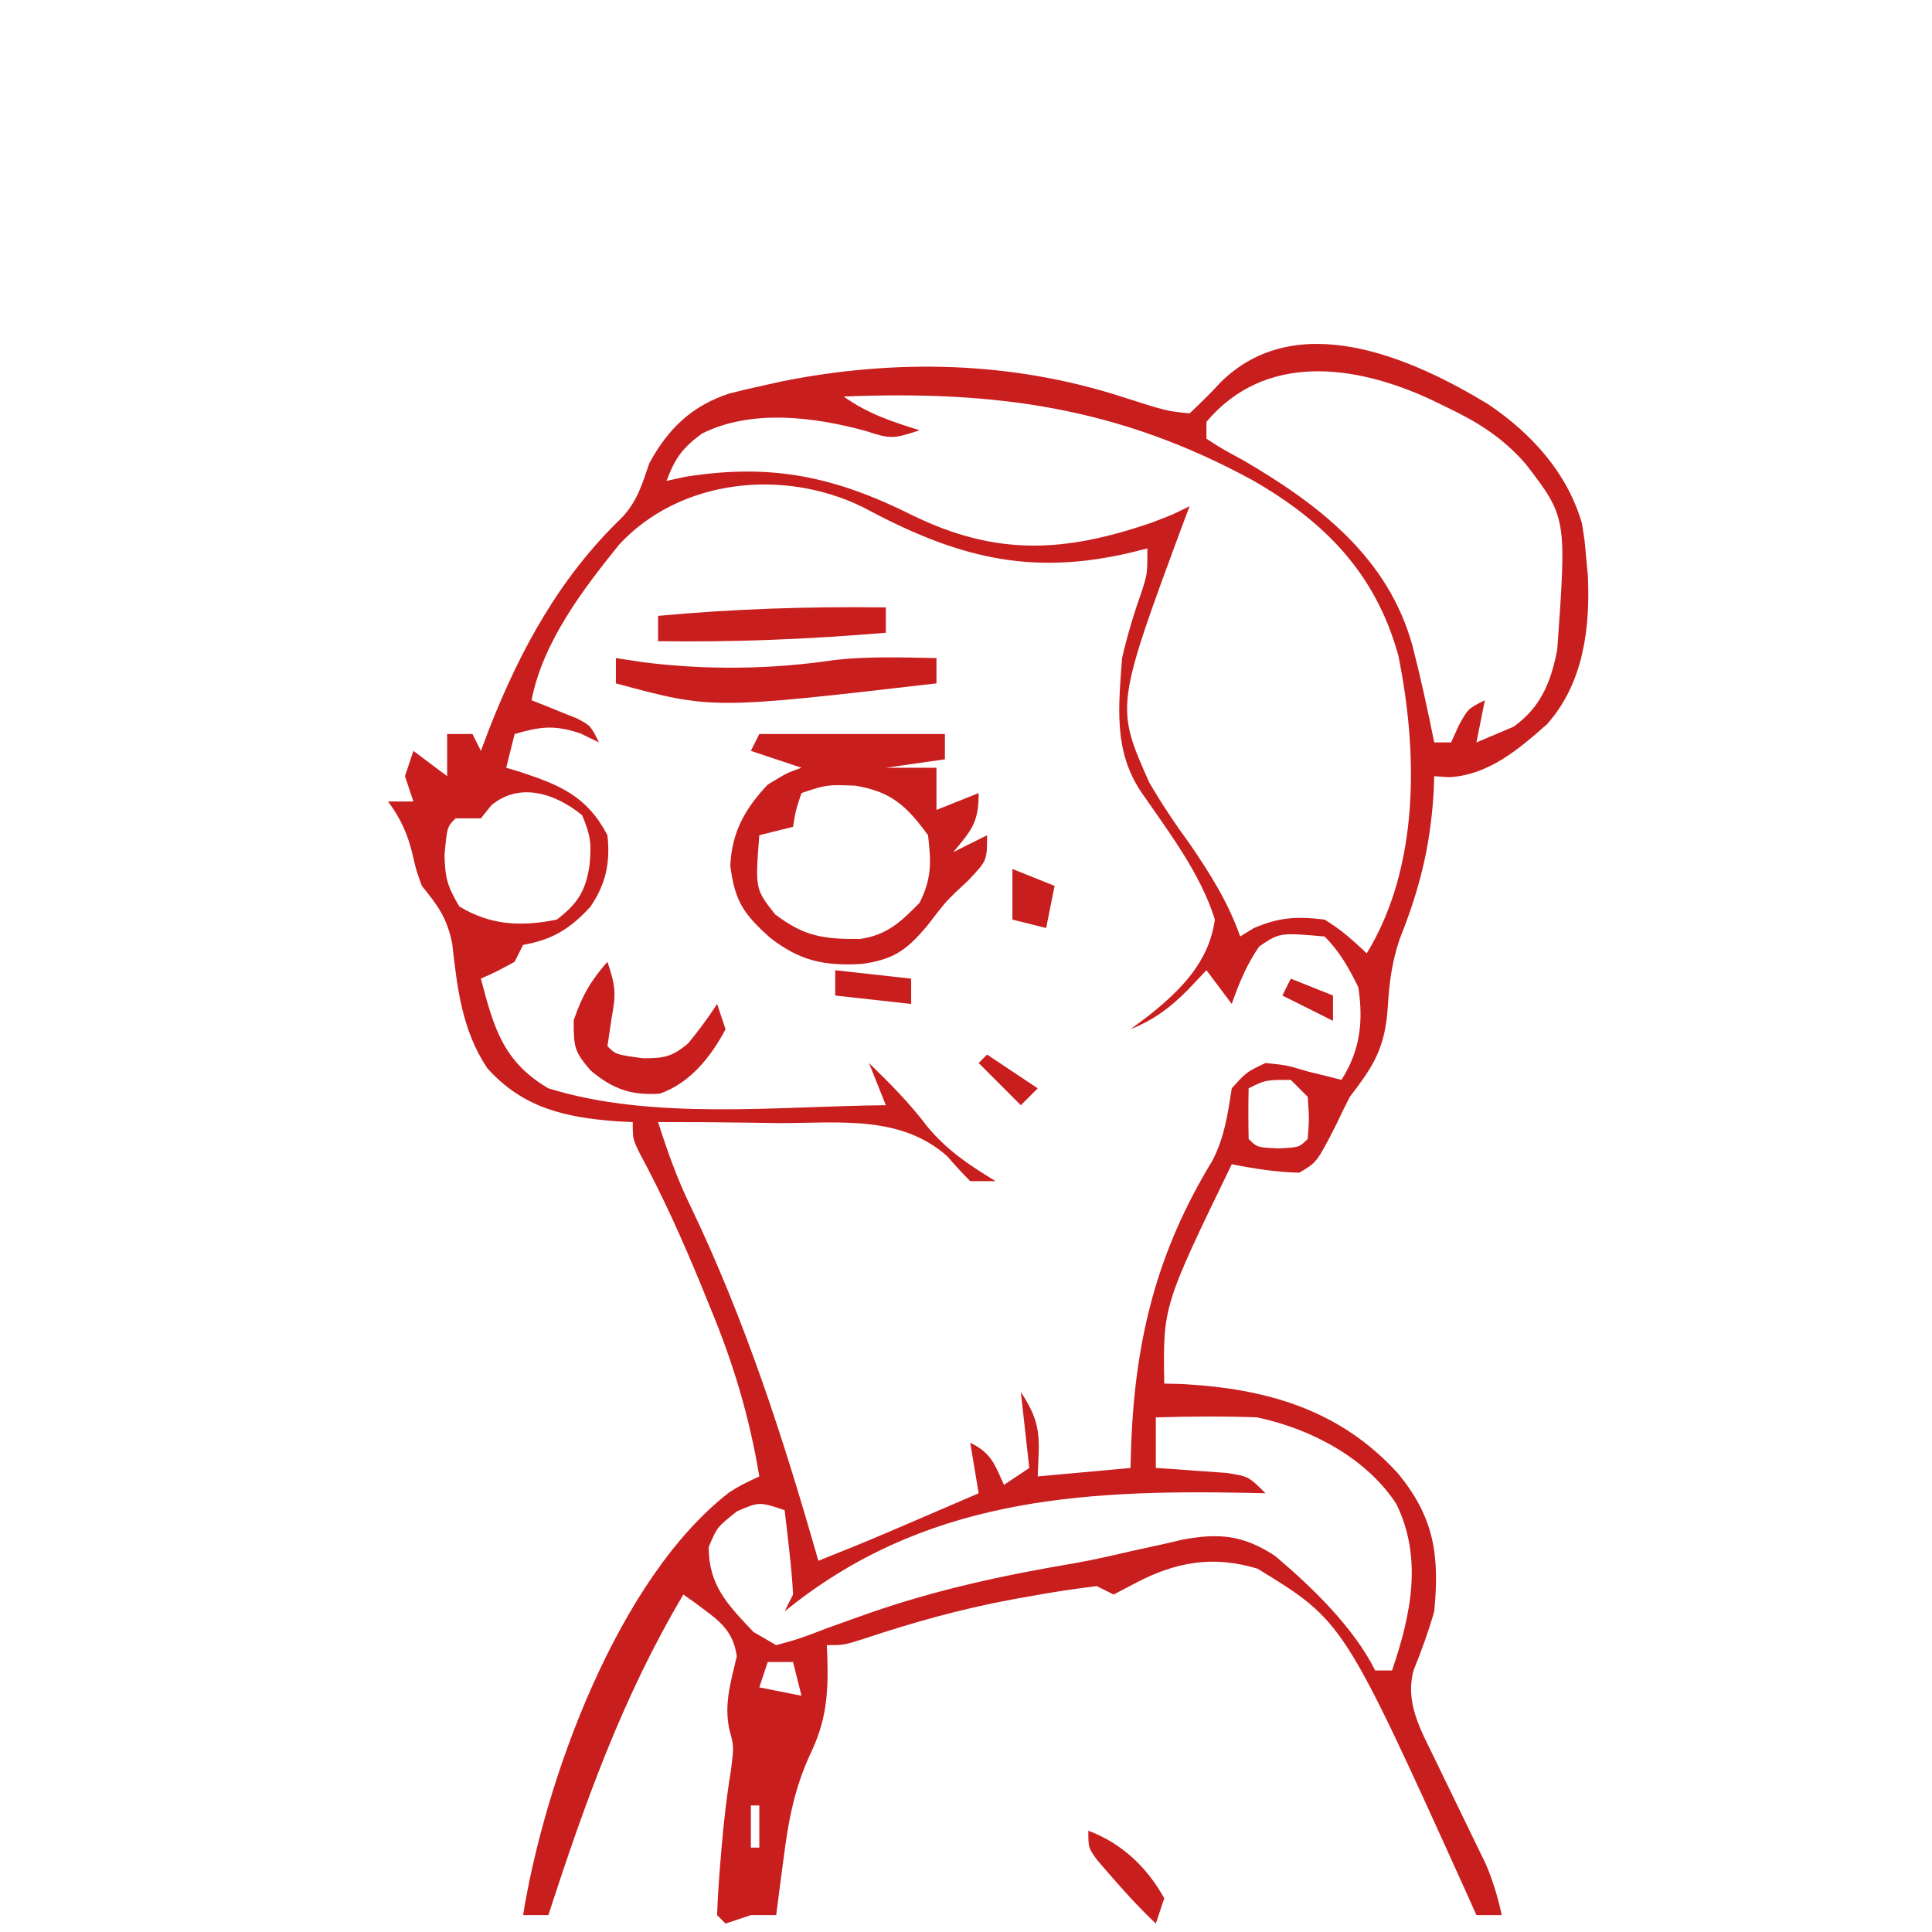
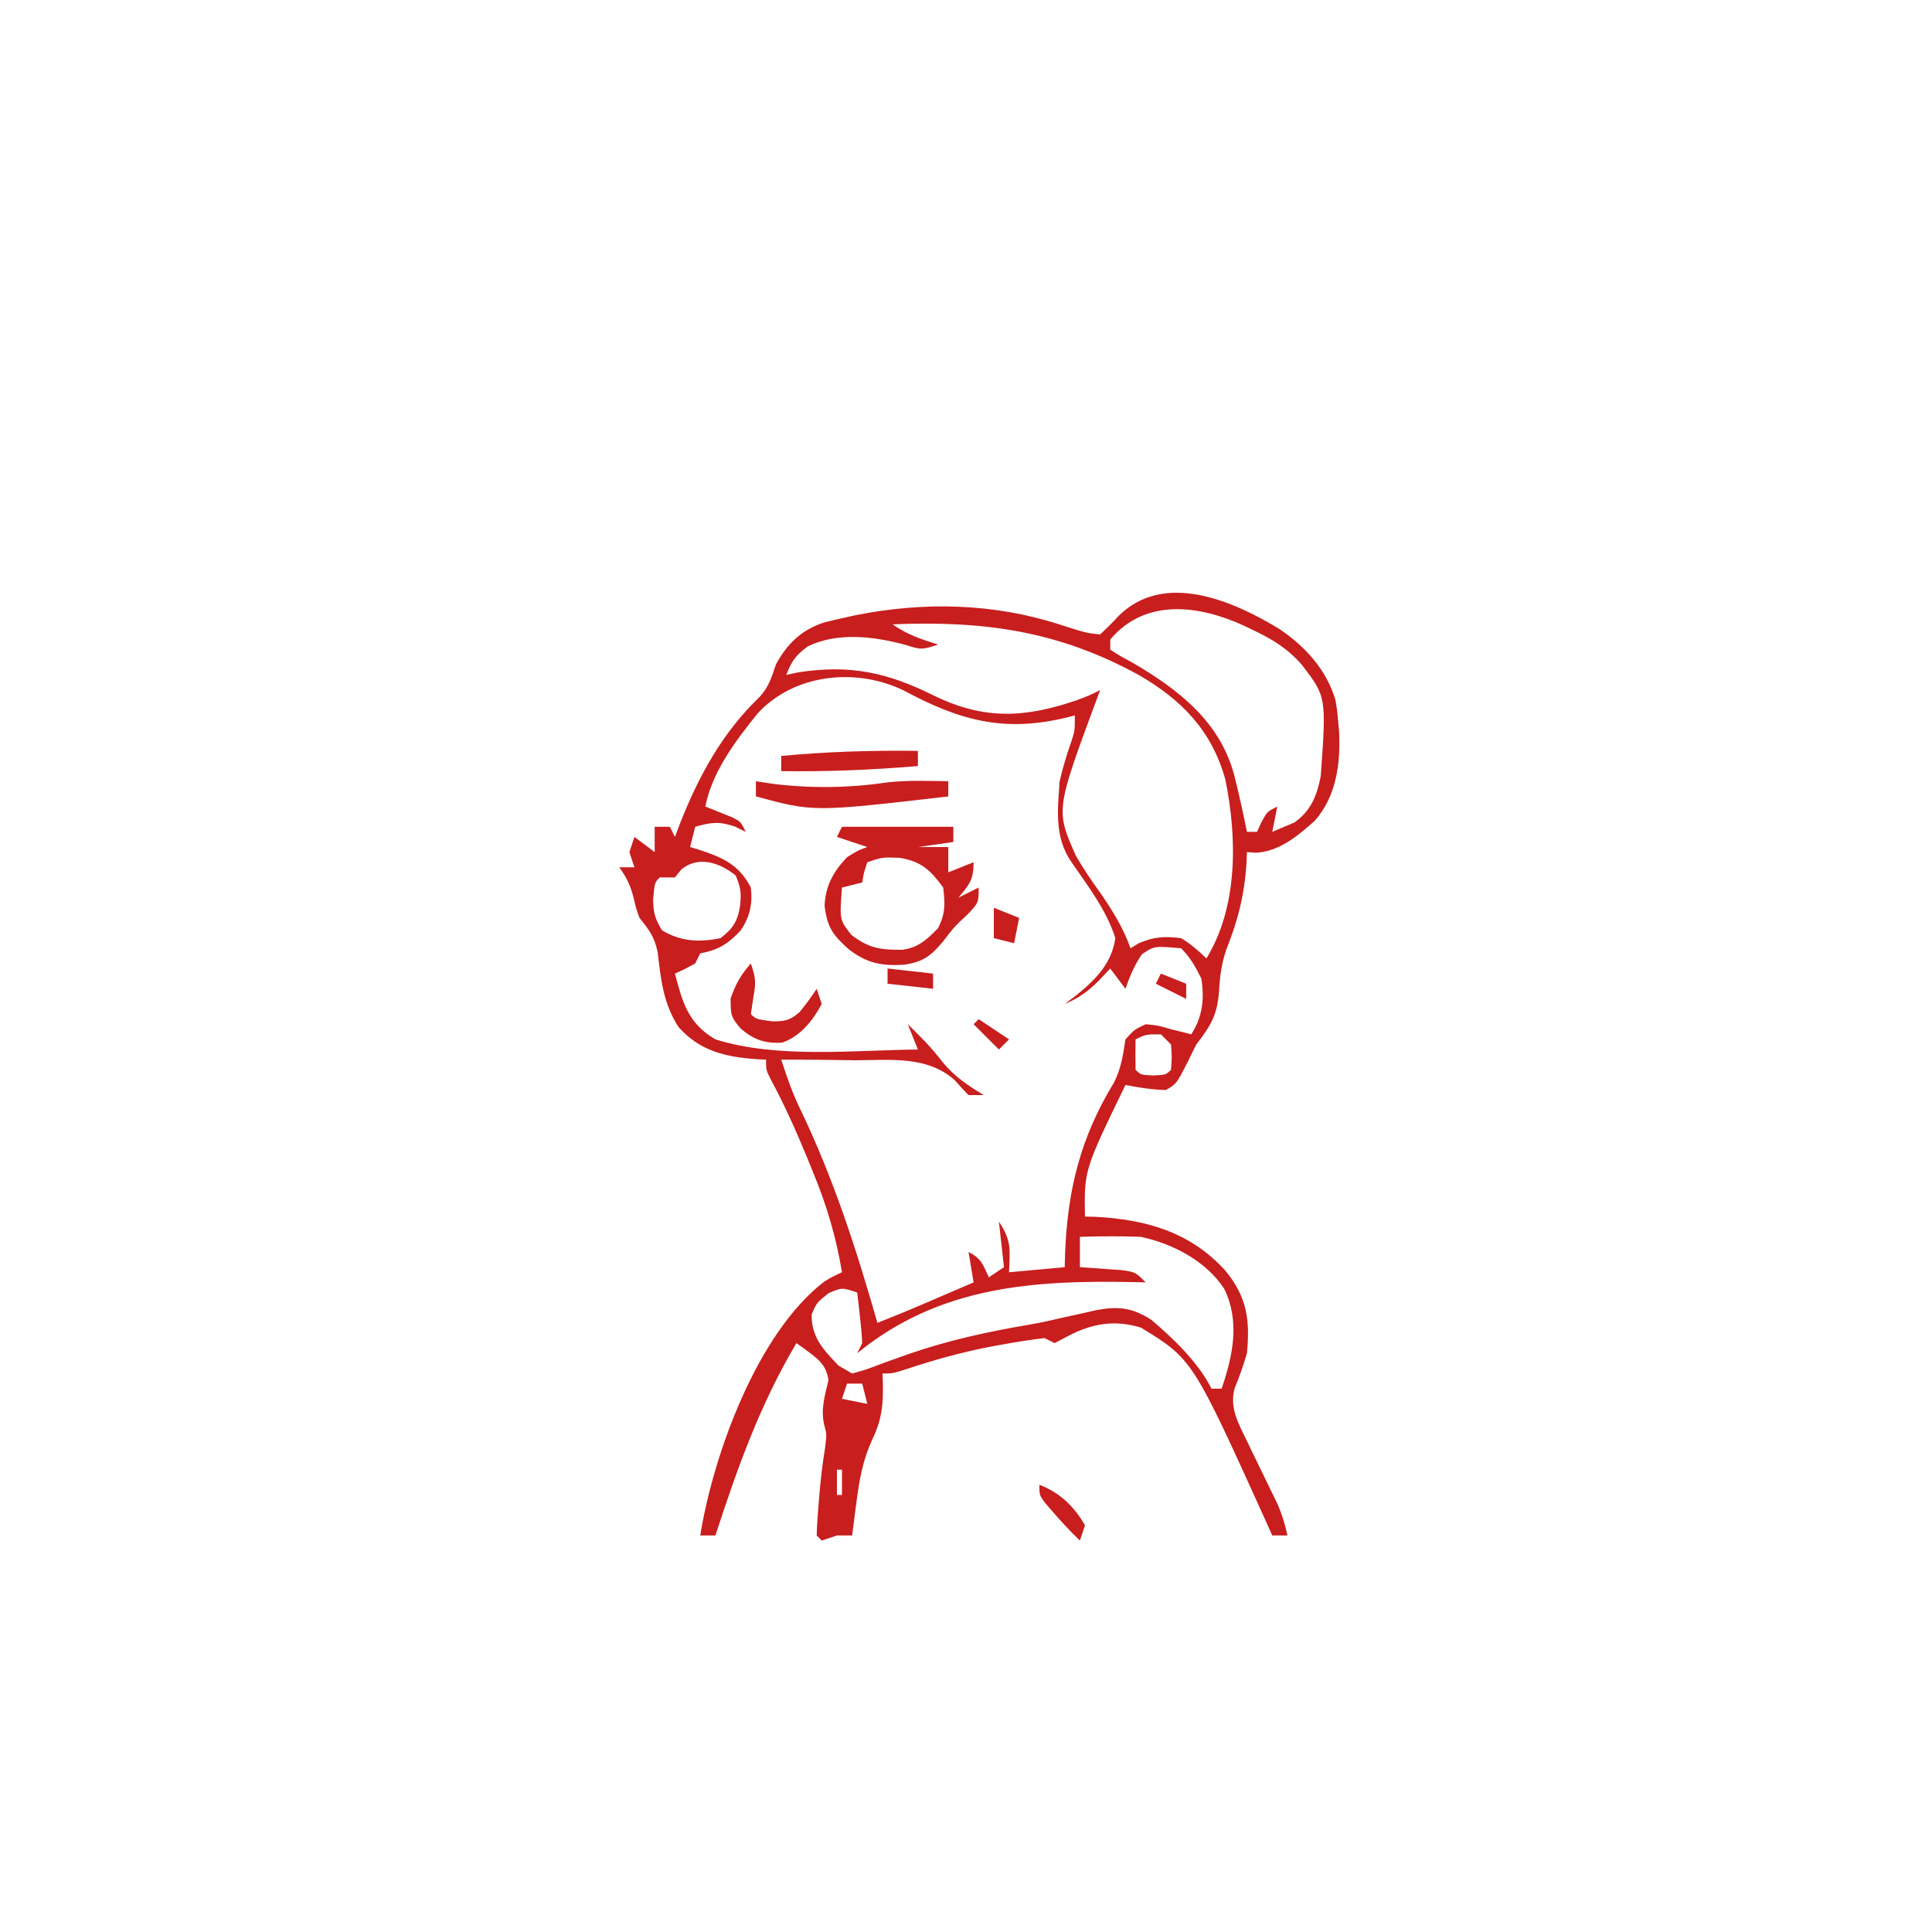
- <svg xmlns="http://www.w3.org/2000/svg" version="1.1" width="137" height="137" viewBox="0 0 229 229">
-   <path d="M0 0 C5.122 3.471 9.301 8.061 11.067 14.062 C11.391 16.035 11.391 16.035 11.567 18.062 C11.635 18.783 11.704 19.503 11.774 20.246 C12.069 26.547 11.255 33.023 6.95 37.89 C3.546 40.9 0.001 43.927 -4.683 44.187 C-5.261 44.146 -5.838 44.105 -6.433 44.062 C-6.459 44.728 -6.485 45.395 -6.511 46.082 C-6.901 52.41 -8.179 57.49 -10.527 63.359 C-11.452 66.119 -11.76 68.478 -11.933 71.375 C-12.251 76.16 -13.519 78.291 -16.433 82.062 C-16.978 83.113 -17.499 84.175 -17.996 85.25 C-20.339 89.834 -20.339 89.834 -22.433 91.062 C-25.156 90.997 -27.764 90.588 -30.433 90.062 C-38.59 106.889 -38.59 106.889 -38.433 116.062 C-37.778 116.076 -37.123 116.09 -36.449 116.105 C-26.396 116.63 -17.685 119.079 -10.746 126.687 C-6.417 131.939 -5.796 136.425 -6.433 143.062 C-7.123 145.451 -7.932 147.719 -8.875 150.019 C-9.921 153.848 -8.075 157.037 -6.402 160.468 C-6.004 161.295 -5.605 162.121 -5.195 162.972 C-4.987 163.399 -4.987 163.399 -3.933 165.562 C-3.107 167.258 -2.284 168.956 -1.464 170.656 C-1.099 171.405 -0.733 172.155 -0.357 172.927 C0.524 174.963 1.099 176.898 1.567 179.062 C0.577 179.062 -0.413 179.062 -1.433 179.062 C-1.834 178.165 -2.235 177.268 -2.648 176.343 C-17.188 144.24 -17.188 144.24 -27.371 138 C-32.565 136.409 -37.033 137.171 -41.808 139.687 C-42.674 140.141 -43.541 140.595 -44.433 141.062 C-45.093 140.732 -45.753 140.402 -46.433 140.062 C-49.071 140.381 -51.635 140.772 -54.246 141.25 C-55.003 141.385 -55.76 141.52 -56.541 141.659 C-62.522 142.778 -68.226 144.366 -73.992 146.292 C-76.433 147.062 -76.433 147.062 -78.433 147.062 C-78.41 147.582 -78.387 148.101 -78.363 148.636 C-78.251 152.973 -78.502 156.092 -80.433 160.062 C-82.3 164.146 -83.004 167.967 -83.558 172.375 C-83.644 173.02 -83.731 173.665 -83.82 174.33 C-84.03 175.906 -84.232 177.484 -84.433 179.062 C-85.423 179.062 -86.413 179.062 -87.433 179.062 C-88.423 179.392 -89.413 179.722 -90.433 180.062 C-90.763 179.732 -91.093 179.402 -91.433 179.062 C-91.368 177.018 -91.23 174.975 -91.058 172.937 C-91.01 172.346 -90.962 171.755 -90.912 171.146 C-90.651 168.075 -90.314 165.039 -89.808 162 C-89.433 159.062 -89.433 159.062 -89.96 157.156 C-90.658 154.065 -89.806 151.425 -89.101 148.378 C-89.581 145.03 -91.502 143.973 -94.114 141.995 C-94.549 141.687 -94.985 141.379 -95.433 141.062 C-102.596 153.12 -107.117 165.751 -111.433 179.062 C-112.423 179.062 -113.413 179.062 -114.433 179.062 C-111.858 163.077 -103.207 139.126 -89.957 128.925 C-88.558 128.062 -88.558 128.062 -86.433 127.062 C-87.599 120.006 -89.505 113.659 -92.246 107.062 C-92.599 106.192 -92.953 105.322 -93.318 104.426 C-95.524 99.065 -97.861 93.843 -100.621 88.742 C-101.433 87.062 -101.433 87.062 -101.433 85.062 C-102.002 85.036 -102.57 85.01 -103.156 84.984 C-109.356 84.528 -114.407 83.447 -118.683 78.664 C-121.705 74.109 -122.232 69.178 -122.843 63.832 C-123.488 60.803 -124.51 59.433 -126.433 57.062 C-127.093 55.246 -127.093 55.246 -127.496 53.5 C-128.091 50.952 -128.882 49.179 -130.433 47.062 C-129.443 47.062 -128.453 47.062 -127.433 47.062 C-127.598 46.567 -127.598 46.567 -128.433 44.062 C-128.103 43.072 -127.773 42.082 -127.433 41.062 C-126.113 42.052 -124.793 43.042 -123.433 44.062 C-123.433 42.412 -123.433 40.762 -123.433 39.062 C-122.443 39.062 -121.453 39.062 -120.433 39.062 C-120.103 39.722 -119.773 40.382 -119.433 41.062 C-119.269 40.626 -119.269 40.626 -118.437 38.421 C-114.747 29.045 -110.089 20.508 -102.75 13.441 C-100.909 11.513 -100.323 9.461 -99.472 6.976 C-97.226 2.838 -94.408 0.149 -89.964 -1.301 C-88.627 -1.645 -87.283 -1.96 -85.933 -2.25 C-85.2 -2.413 -84.468 -2.575 -83.713 -2.743 C-70.238 -5.426 -56.553 -5.127 -43.464 -0.911 C-38.204 0.777 -38.204 0.777 -35.433 1.062 C-34.186 -0.12 -32.945 -1.313 -31.792 -2.586 C-22.796 -11.531 -9.177 -5.591 0 0 Z M-33.433 2.062 C-33.433 2.722 -33.433 3.382 -33.433 4.062 C-31.597 5.253 -31.597 5.253 -29.058 6.625 C-19.98 11.924 -11.839 18.229 -8.993 28.677 C-8.027 32.45 -7.201 36.244 -6.433 40.062 C-5.773 40.062 -5.113 40.062 -4.433 40.062 C-4.144 39.423 -3.856 38.783 -3.558 38.125 C-2.433 36.062 -2.433 36.062 -0.433 35.062 C-0.763 36.712 -1.093 38.362 -1.433 40.062 C-0.969 39.866 -0.969 39.866 1.379 38.875 C1.901 38.654 2.424 38.434 2.961 38.207 C6.222 35.882 7.407 32.888 8.149 29.046 C9.265 13.381 9.265 13.381 4.399 7.046 C1.635 3.875 -1.35 2.042 -5.121 0.25 C-5.736 -0.047 -6.351 -0.344 -6.984 -0.65 C-15.823 -4.714 -26.466 -6.205 -33.433 2.062 Z M-76.433 -0.938 C-73.607 1.082 -70.748 2.031 -67.433 3.062 C-70.597 4.117 -70.937 4.09 -73.871 3.125 C-80.049 1.454 -87.365 0.537 -93.214 3.445 C-95.563 5.157 -96.414 6.376 -97.433 9.062 C-97.052 8.98 -97.052 8.98 -95.121 8.562 C-84.874 6.947 -77.376 8.585 -68.195 13.183 C-58.256 18.002 -50.26 17.53 -40.085 14.07 C-37.433 13.062 -37.433 13.062 -35.433 12.062 C-35.615 12.544 -35.797 13.027 -35.984 13.524 C-44.232 35.763 -44.232 35.763 -40.214 44.804 C-38.741 47.337 -37.16 49.696 -35.433 52.062 C-32.994 55.619 -30.88 58.963 -29.433 63.062 C-28.897 62.732 -28.361 62.402 -27.808 62.062 C-24.746 60.773 -22.734 60.658 -19.433 61.062 C-17.498 62.224 -16.093 63.499 -14.433 65.062 C-8.156 54.791 -8.365 41.232 -10.687 29.765 C-13.368 20.051 -19.367 13.916 -27.945 8.992 C-43.874 0.31 -58.446 -1.66 -76.433 -0.938 Z M-103.058 16.625 C-107.41 22.025 -112.069 28.146 -113.433 35.062 C-112.939 35.255 -112.446 35.449 -111.937 35.648 C-111.296 35.908 -110.656 36.169 -109.996 36.437 C-109.677 36.565 -109.677 36.565 -108.062 37.21 C-106.433 38.062 -106.433 38.062 -105.433 40.062 C-105.794 39.887 -105.794 39.887 -107.621 39 C-110.745 37.958 -112.315 38.171 -115.433 39.062 C-115.763 40.382 -116.093 41.702 -116.433 43.062 C-116.168 43.141 -116.168 43.141 -114.824 43.542 C-110.078 45.11 -106.86 46.42 -104.433 51.062 C-104.075 54.312 -104.62 56.888 -106.488 59.585 C-108.922 62.201 -110.959 63.442 -114.433 64.062 C-114.763 64.722 -115.093 65.382 -115.433 66.062 C-117.496 67.187 -117.496 67.187 -119.433 68.062 C-117.925 73.799 -116.824 77.907 -111.433 81.062 C-99.105 84.903 -84.152 83.174 -71.433 83.062 C-72.093 81.412 -72.753 79.762 -73.433 78.062 C-70.914 80.511 -68.617 82.818 -66.496 85.625 C-64.05 88.515 -61.648 90.089 -58.433 92.062 C-59.423 92.062 -60.413 92.062 -61.433 92.062 C-62.378 91.117 -63.28 90.127 -64.156 89.117 C-69.614 84.231 -76.966 85.171 -83.871 85.187 C-85.284 85.169 -86.697 85.148 -88.111 85.125 C-91.552 85.073 -94.992 85.058 -98.433 85.062 C-97.32 88.527 -96.158 91.844 -94.55 95.109 C-88.032 108.733 -83.574 122.578 -79.433 137.062 C-76.569 135.923 -73.714 134.772 -70.882 133.554 C-70.267 133.29 -69.651 133.026 -69.017 132.753 C-68.391 132.484 -67.765 132.215 -67.121 131.937 C-66.798 131.798 -66.798 131.798 -65.166 131.097 C-63.588 130.419 -62.01 129.741 -60.433 129.062 C-60.763 127.082 -61.093 125.102 -61.433 123.062 C-58.922 124.317 -58.562 125.563 -57.433 128.062 C-56.443 127.402 -55.453 126.742 -54.433 126.062 C-54.598 124.577 -54.598 124.577 -55.433 117.062 C-52.877 120.896 -53.263 122.567 -53.433 127.062 C-49.803 126.732 -46.173 126.402 -42.433 126.062 C-42.407 125.13 -42.382 124.198 -42.355 123.238 C-41.862 110.762 -39.308 100.416 -32.703 89.597 C-31.274 86.745 -30.918 84.196 -30.433 81.062 C-28.683 79.125 -28.683 79.125 -26.433 78.062 C-23.933 78.312 -23.933 78.312 -21.433 79.062 C-21.052 79.155 -21.052 79.155 -19.121 79.625 C-18.564 79.769 -18.007 79.913 -17.433 80.062 C-15.195 76.564 -14.817 73.111 -15.433 69.062 C-16.59 66.749 -17.607 64.888 -19.433 63.062 C-24.752 62.6 -24.752 62.6 -27.183 64.25 C-28.676 66.414 -29.564 68.587 -30.433 71.062 C-31.423 69.742 -32.413 68.422 -33.433 67.062 C-34.176 67.846 -34.918 68.63 -35.683 69.437 C-37.767 71.533 -39.665 72.934 -42.433 74.062 C-41.691 73.505 -40.948 72.948 -40.183 72.375 C-36.369 69.308 -33.138 66.056 -32.433 61.062 C-34.139 55.569 -37.935 50.636 -41.164 45.945 C-44.468 41.045 -43.847 35.807 -43.433 30.062 C-42.803 27.334 -42.025 24.758 -41.089 22.121 C-40.433 20.062 -40.433 20.062 -40.433 17.062 C-41.002 17.206 -41.57 17.351 -42.156 17.5 C-54.431 20.45 -63.167 18.081 -74.207 12.148 C-83.664 7.535 -95.872 8.857 -103.058 16.625 Z M-118.183 47.5 C-118.596 48.015 -119.008 48.531 -119.433 49.062 C-120.423 49.062 -121.413 49.062 -122.433 49.062 C-123.433 50.062 -123.433 50.062 -123.746 53.375 C-123.678 56.11 -123.438 57.054 -121.996 59.5 C-118.315 61.744 -114.645 61.923 -110.433 61.062 C-107.981 59.193 -107.004 57.661 -106.558 54.625 C-106.312 52.09 -106.416 51.102 -107.433 48.687 C-110.606 46.109 -114.797 44.718 -118.183 47.5 Z M-28.433 81.062 C-28.476 83.062 -28.474 85.062 -28.433 87.062 C-27.433 88.062 -27.433 88.062 -24.933 88.187 C-22.433 88.062 -22.433 88.062 -21.433 87.062 C-21.246 84.625 -21.246 84.625 -21.433 82.062 C-22.093 81.402 -22.753 80.742 -23.433 80.062 C-26.433 80.062 -26.433 80.062 -28.433 81.062 Z M-39.433 120.062 C-39.433 122.042 -39.433 124.022 -39.433 126.062 C-38.662 126.111 -37.891 126.16 -37.097 126.21 C-36.094 126.285 -35.091 126.36 -34.058 126.437 C-33.559 126.472 -33.559 126.472 -31.035 126.648 C-28.433 127.062 -28.433 127.062 -26.433 129.062 C-27.092 129.046 -27.751 129.031 -28.43 129.014 C-48.601 128.597 -67.092 129.757 -83.433 143.062 C-83.103 142.402 -82.773 141.742 -82.433 141.062 C-82.52 139.35 -82.674 137.64 -82.871 135.937 C-82.972 135.027 -83.074 134.117 -83.179 133.179 C-83.263 132.481 -83.347 131.782 -83.433 131.062 C-86.433 130.062 -86.433 130.062 -89.058 131.187 C-91.433 133.062 -91.433 133.062 -92.433 135.437 C-92.433 139.998 -90.158 142.297 -87.121 145.5 C-86.234 146.015 -85.347 146.531 -84.433 147.062 C-81.695 146.312 -81.695 146.312 -78.433 145.062 C-77.333 144.664 -76.231 144.269 -75.128 143.878 C-74.553 143.675 -73.978 143.471 -73.385 143.26 C-65.402 140.481 -57.475 138.768 -49.153 137.366 C-46.894 136.967 -44.666 136.463 -42.433 135.937 C-41.1 135.643 -39.767 135.351 -38.433 135.062 C-37.75 134.902 -37.067 134.742 -36.363 134.578 C-31.951 133.739 -29.097 134.001 -25.304 136.48 C-20.934 140.175 -16.003 144.923 -13.433 150.062 C-12.773 150.062 -12.113 150.062 -11.433 150.062 C-9.213 143.54 -7.76 136.77 -10.933 130.312 C-14.533 124.809 -21.135 121.394 -27.433 120.062 C-31.439 119.913 -35.426 119.945 -39.433 120.062 Z M-85.433 149.062 C-85.763 150.052 -86.093 151.042 -86.433 152.062 C-85.608 152.227 -85.608 152.227 -81.433 153.062 C-81.763 151.742 -82.093 150.422 -82.433 149.062 C-83.423 149.062 -84.413 149.062 -85.433 149.062 Z M-86.433 162.062 C-85.433 165.062 -85.433 165.062 -85.433 165.062 Z M-87.433 166.062 C-87.433 167.712 -87.433 169.362 -87.433 171.062 C-87.103 171.062 -86.773 171.062 -86.433 171.062 C-86.433 169.412 -86.433 167.762 -86.433 166.062 C-86.763 166.062 -87.093 166.062 -87.433 166.062 Z " fill="#c81e1e" transform="translate(176.4331,47.93799)" />
-   <path d="M0 0 C0 0.99 0 1.98 0 3 C-9.027 3.758 -17.94 4.135 -27 4 C-27 3.01 -27 2.02 -27 1 C-17.969 0.16 -9.066 -0.122 0 0 Z " fill="#c81e1e" transform="translate(105,72)" />
-   <path d="M0 0 C1.073 0.165 2.145 0.33 3.25 0.5 C10.825 1.44 18.434 1.352 25.977 0.223 C29.969 -0.217 33.99 -0.074 38 0 C38 0.99 38 1.98 38 3 C11.39 6.081 11.39 6.081 0 3 C0 2.01 0 1.02 0 0 Z " fill="#c81e1e" transform="translate(73,78)" />
-   <path d="M0 0 C7.26 0 14.52 0 22 0 C22 0.99 22 1.98 22 3 C19.69 3.33 17.38 3.66 15 4 C16.98 4 18.96 4 21 4 C21 5.65 21 7.3 21 9 C22.65 8.34 24.3 7.68 26 7 C26 10.517 25.176 11.371 23 14 C24.32 13.34 25.64 12.68 27 12 C27 15 27 15 24.75 17.375 C24.292 17.802 23.835 18.228 23.363 18.668 C22 20 22 20 19.938 22.688 C17.502 25.594 15.946 26.729 12.18 27.254 C7.711 27.517 4.8 26.902 1.254 24.129 C-1.848 21.336 -2.888 19.867 -3.438 15.625 C-3.258 11.644 -1.713 8.869 1 6 C3.25 4.625 3.25 4.625 5 4 C3.02 3.34 1.04 2.68 -1 2 C-0.67 1.34 -0.34 0.68 0 0 Z M5 7 C4.312 9.062 4.312 9.062 4 11 C2.68 11.33 1.36 11.66 0 12 C-0.491 18.379 -0.491 18.379 1.875 21.375 C5.345 24.028 7.69 24.332 11.961 24.293 C15.131 23.837 16.819 22.247 19 20 C20.444 17.111 20.377 15.204 20 12 C17.442 8.511 15.664 6.844 11.375 6.125 C8 6 8 6 5 7 Z " fill="#c81e1e" transform="translate(90,87)" />
-   <path d="M0 0 C2 1 2 1 2 1 Z " fill="#c81e1e" transform="translate(113,89)" />
-   <path d="M0 0 C0.825 0.33 0.825 0.33 5 2 C4.67 3.65 4.34 5.3 4 7 C2.68 6.67 1.36 6.34 0 6 C0 4 0 2 0 0 Z " fill="#c81e1e" transform="translate(120,103)" />
-   <path d="M0 0 C0.977 2.93 1.036 3.761 0.5 6.625 C0.417 7.182 0.417 7.182 0 10 C1 11 1 11 4.25 11.438 C6.707 11.432 7.682 11.271 9.574 9.66 C10.812 8.153 11.942 6.638 13 5 C13.33 5.99 13.66 6.98 14 8 C12.255 11.287 9.795 14.368 6.215 15.629 C2.811 15.861 0.599 15.078 -2 12.875 C-3.946 10.615 -4 10.109 -4 6.938 C-3.026 4.077 -1.99 2.249 0 0 Z " fill="#c81e1e" transform="translate(72,114)" />
-   <path d="M0 0 C2.97 0.33 5.94 0.66 9 1 C9 1.99 9 2.98 9 4 C6.03 3.67 3.06 3.34 0 3 C0 2.01 0 1.02 0 0 Z " fill="#c81e1e" transform="translate(99,115)" />
-   <path d="M0 0 C0.825 0.33 0.825 0.33 5 2 C5 2.99 5 3.98 5 5 C3.02 4.01 1.04 3.02 -1 2 C-0.67 1.34 -0.34 0.68 0 0 Z " fill="#c81e1e" transform="translate(153,116)" />
-   <path d="M0 0 C0.99 0.66 0.99 0.66 6 4 C5.34 4.66 4.68 5.32 4 6 C2.35 4.35 0.7 2.7 -1 1 C-0.67 0.67 -0.34 0.34 0 0 Z " fill="#c81e1e" transform="translate(117,125)" />
-   <path d="M0 0 C3.956 1.465 6.955 4.33 9 8 C8.67 8.99 8.34 9.98 8 11 C5.978 9.085 4.128 7.047 2.312 4.938 C2.094 4.684 2.094 4.684 0.988 3.402 C0 2 0 2 0 0 Z " fill="#c81e1e" transform="translate(129,217)" />
+ <svg xmlns="http://www.w3.org/2000/svg" version="1.1" width="229" height="229" viewBox="0 0 229 229">
+   <g transform="translate(45.8,45.8) scale(0.6)">
+     <path d="M0 0 C5.122 3.471 9.301 8.061 11.067 14.062 C11.391 16.035 11.391 16.035 11.567 18.062 C11.635 18.783 11.704 19.503 11.774 20.246 C12.069 26.547 11.255 33.023 6.95 37.89 C3.546 40.9 0.001 43.927 -4.683 44.187 C-5.261 44.146 -5.838 44.105 -6.433 44.062 C-6.459 44.728 -6.485 45.395 -6.511 46.082 C-6.901 52.41 -8.179 57.49 -10.527 63.359 C-11.452 66.119 -11.76 68.478 -11.933 71.375 C-12.251 76.16 -13.519 78.291 -16.433 82.062 C-16.978 83.113 -17.499 84.175 -17.996 85.25 C-20.339 89.834 -20.339 89.834 -22.433 91.062 C-25.156 90.997 -27.764 90.588 -30.433 90.062 C-38.59 106.889 -38.59 106.889 -38.433 116.062 C-37.778 116.076 -37.123 116.09 -36.449 116.105 C-26.396 116.63 -17.685 119.079 -10.746 126.687 C-6.417 131.939 -5.796 136.425 -6.433 143.062 C-7.123 145.451 -7.932 147.719 -8.875 150.019 C-9.921 153.848 -8.075 157.037 -6.402 160.468 C-6.004 161.295 -5.605 162.121 -5.195 162.972 C-4.987 163.399 -4.987 163.399 -3.933 165.562 C-3.107 167.258 -2.284 168.956 -1.464 170.656 C-1.099 171.405 -0.733 172.155 -0.357 172.927 C0.524 174.963 1.099 176.898 1.567 179.062 C0.577 179.062 -0.413 179.062 -1.433 179.062 C-1.834 178.165 -2.235 177.268 -2.648 176.343 C-17.188 144.24 -17.188 144.24 -27.371 138 C-32.565 136.409 -37.033 137.171 -41.808 139.687 C-42.674 140.141 -43.541 140.595 -44.433 141.062 C-45.093 140.732 -45.753 140.402 -46.433 140.062 C-49.071 140.381 -51.635 140.772 -54.246 141.25 C-55.003 141.385 -55.76 141.52 -56.541 141.659 C-62.522 142.778 -68.226 144.366 -73.992 146.292 C-76.433 147.062 -76.433 147.062 -78.433 147.062 C-78.41 147.582 -78.387 148.101 -78.363 148.636 C-78.251 152.973 -78.502 156.092 -80.433 160.062 C-82.3 164.146 -83.004 167.967 -83.558 172.375 C-83.644 173.02 -83.731 173.665 -83.82 174.33 C-84.03 175.906 -84.232 177.484 -84.433 179.062 C-85.423 179.062 -86.413 179.062 -87.433 179.062 C-88.423 179.392 -89.413 179.722 -90.433 180.062 C-90.763 179.732 -91.093 179.402 -91.433 179.062 C-91.368 177.018 -91.23 174.975 -91.058 172.937 C-91.01 172.346 -90.962 171.755 -90.912 171.146 C-90.651 168.075 -90.314 165.039 -89.808 162 C-89.433 159.062 -89.433 159.062 -89.96 157.156 C-90.658 154.065 -89.806 151.425 -89.101 148.378 C-89.581 145.03 -91.502 143.973 -94.114 141.995 C-94.549 141.687 -94.985 141.379 -95.433 141.062 C-102.596 153.12 -107.117 165.751 -111.433 179.062 C-112.423 179.062 -113.413 179.062 -114.433 179.062 C-111.858 163.077 -103.207 139.126 -89.957 128.925 C-88.558 128.062 -88.558 128.062 -86.433 127.062 C-87.599 120.006 -89.505 113.659 -92.246 107.062 C-92.599 106.192 -92.953 105.322 -93.318 104.426 C-95.524 99.065 -97.861 93.843 -100.621 88.742 C-101.433 87.062 -101.433 87.062 -101.433 85.062 C-102.002 85.036 -102.57 85.01 -103.156 84.984 C-109.356 84.528 -114.407 83.447 -118.683 78.664 C-121.705 74.109 -122.232 69.178 -122.843 63.832 C-123.488 60.803 -124.51 59.433 -126.433 57.062 C-127.093 55.246 -127.093 55.246 -127.496 53.5 C-128.091 50.952 -128.882 49.179 -130.433 47.062 C-129.443 47.062 -128.453 47.062 -127.433 47.062 C-127.598 46.567 -127.598 46.567 -128.433 44.062 C-128.103 43.072 -127.773 42.082 -127.433 41.062 C-126.113 42.052 -124.793 43.042 -123.433 44.062 C-123.433 42.412 -123.433 40.762 -123.433 39.062 C-122.443 39.062 -121.453 39.062 -120.433 39.062 C-120.103 39.722 -119.773 40.382 -119.433 41.062 C-119.269 40.626 -119.269 40.626 -118.437 38.421 C-114.747 29.045 -110.089 20.508 -102.75 13.441 C-100.909 11.513 -100.323 9.461 -99.472 6.976 C-97.226 2.838 -94.408 0.149 -89.964 -1.301 C-88.627 -1.645 -87.283 -1.96 -85.933 -2.25 C-85.2 -2.413 -84.468 -2.575 -83.713 -2.743 C-70.238 -5.426 -56.553 -5.127 -43.464 -0.911 C-38.204 0.777 -38.204 0.777 -35.433 1.062 C-34.186 -0.12 -32.945 -1.313 -31.792 -2.586 C-22.796 -11.531 -9.177 -5.591 0 0 Z M-33.433 2.062 C-33.433 2.722 -33.433 3.382 -33.433 4.062 C-31.597 5.253 -31.597 5.253 -29.058 6.625 C-19.98 11.924 -11.839 18.229 -8.993 28.677 C-8.027 32.45 -7.201 36.244 -6.433 40.062 C-5.773 40.062 -5.113 40.062 -4.433 40.062 C-4.144 39.423 -3.856 38.783 -3.558 38.125 C-2.433 36.062 -2.433 36.062 -0.433 35.062 C-0.763 36.712 -1.093 38.362 -1.433 40.062 C-0.969 39.866 -0.969 39.866 1.379 38.875 C1.901 38.654 2.424 38.434 2.961 38.207 C6.222 35.882 7.407 32.888 8.149 29.046 C9.265 13.381 9.265 13.381 4.399 7.046 C1.635 3.875 -1.35 2.042 -5.121 0.25 C-5.736 -0.047 -6.351 -0.344 -6.984 -0.65 C-15.823 -4.714 -26.466 -6.205 -33.433 2.062 Z M-76.433 -0.938 C-73.607 1.082 -70.748 2.031 -67.433 3.062 C-70.597 4.117 -70.937 4.09 -73.871 3.125 C-80.049 1.454 -87.365 0.537 -93.214 3.445 C-95.563 5.157 -96.414 6.376 -97.433 9.062 C-97.052 8.98 -97.052 8.98 -95.121 8.562 C-84.874 6.947 -77.376 8.585 -68.195 13.183 C-58.256 18.002 -50.26 17.53 -40.085 14.07 C-37.433 13.062 -37.433 13.062 -35.433 12.062 C-35.615 12.544 -35.797 13.027 -35.984 13.524 C-44.232 35.763 -44.232 35.763 -40.214 44.804 C-38.741 47.337 -37.16 49.696 -35.433 52.062 C-32.994 55.619 -30.88 58.963 -29.433 63.062 C-28.897 62.732 -28.361 62.402 -27.808 62.062 C-24.746 60.773 -22.734 60.658 -19.433 61.062 C-17.498 62.224 -16.093 63.499 -14.433 65.062 C-8.156 54.791 -8.365 41.232 -10.687 29.765 C-13.368 20.051 -19.367 13.916 -27.945 8.992 C-43.874 0.31 -58.446 -1.66 -76.433 -0.938 Z M-103.058 16.625 C-107.41 22.025 -112.069 28.146 -113.433 35.062 C-112.939 35.255 -112.446 35.449 -111.937 35.648 C-111.296 35.908 -110.656 36.169 -109.996 36.437 C-109.677 36.565 -109.677 36.565 -108.062 37.21 C-106.433 38.062 -106.433 38.062 -105.433 40.062 C-105.794 39.887 -105.794 39.887 -107.621 39 C-110.745 37.958 -112.315 38.171 -115.433 39.062 C-115.763 40.382 -116.093 41.702 -116.433 43.062 C-116.168 43.141 -116.168 43.141 -114.824 43.542 C-110.078 45.11 -106.86 46.42 -104.433 51.062 C-104.075 54.312 -104.62 56.888 -106.488 59.585 C-108.922 62.201 -110.959 63.442 -114.433 64.062 C-114.763 64.722 -115.093 65.382 -115.433 66.062 C-117.496 67.187 -117.496 67.187 -119.433 68.062 C-117.925 73.799 -116.824 77.907 -111.433 81.062 C-99.105 84.903 -84.152 83.174 -71.433 83.062 C-72.093 81.412 -72.753 79.762 -73.433 78.062 C-70.914 80.511 -68.617 82.818 -66.496 85.625 C-64.05 88.515 -61.648 90.089 -58.433 92.062 C-59.423 92.062 -60.413 92.062 -61.433 92.062 C-62.378 91.117 -63.28 90.127 -64.156 89.117 C-69.614 84.231 -76.966 85.171 -83.871 85.187 C-85.284 85.169 -86.697 85.148 -88.111 85.125 C-91.552 85.073 -94.992 85.058 -98.433 85.062 C-97.32 88.527 -96.158 91.844 -94.55 95.109 C-88.032 108.733 -83.574 122.578 -79.433 137.062 C-76.569 135.923 -73.714 134.772 -70.882 133.554 C-70.267 133.29 -69.651 133.026 -69.017 132.753 C-68.391 132.484 -67.765 132.215 -67.121 131.937 C-66.798 131.798 -66.798 131.798 -65.166 131.097 C-63.588 130.419 -62.01 129.741 -60.433 129.062 C-60.763 127.082 -61.093 125.102 -61.433 123.062 C-58.922 124.317 -58.562 125.563 -57.433 128.062 C-56.443 127.402 -55.453 126.742 -54.433 126.062 C-54.598 124.577 -54.598 124.577 -55.433 117.062 C-52.877 120.896 -53.263 122.567 -53.433 127.062 C-49.803 126.732 -46.173 126.402 -42.433 126.062 C-42.407 125.13 -42.382 124.198 -42.355 123.238 C-41.862 110.762 -39.308 100.416 -32.703 89.597 C-31.274 86.745 -30.918 84.196 -30.433 81.062 C-28.683 79.125 -28.683 79.125 -26.433 78.062 C-23.933 78.312 -23.933 78.312 -21.433 79.062 C-21.052 79.155 -21.052 79.155 -19.121 79.625 C-18.564 79.769 -18.007 79.913 -17.433 80.062 C-15.195 76.564 -14.817 73.111 -15.433 69.062 C-16.59 66.749 -17.607 64.888 -19.433 63.062 C-24.752 62.6 -24.752 62.6 -27.183 64.25 C-28.676 66.414 -29.564 68.587 -30.433 71.062 C-31.423 69.742 -32.413 68.422 -33.433 67.062 C-34.176 67.846 -34.918 68.63 -35.683 69.437 C-37.767 71.533 -39.665 72.934 -42.433 74.062 C-41.691 73.505 -40.948 72.948 -40.183 72.375 C-36.369 69.308 -33.138 66.056 -32.433 61.062 C-34.139 55.569 -37.935 50.636 -41.164 45.945 C-44.468 41.045 -43.847 35.807 -43.433 30.062 C-42.803 27.334 -42.025 24.758 -41.089 22.121 C-40.433 20.062 -40.433 20.062 -40.433 17.062 C-41.002 17.206 -41.57 17.351 -42.156 17.5 C-54.431 20.45 -63.167 18.081 -74.207 12.148 C-83.664 7.535 -95.872 8.857 -103.058 16.625 Z M-118.183 47.5 C-118.596 48.015 -119.008 48.531 -119.433 49.062 C-120.423 49.062 -121.413 49.062 -122.433 49.062 C-123.433 50.062 -123.433 50.062 -123.746 53.375 C-123.678 56.11 -123.438 57.054 -121.996 59.5 C-118.315 61.744 -114.645 61.923 -110.433 61.062 C-107.981 59.193 -107.004 57.661 -106.558 54.625 C-106.312 52.09 -106.416 51.102 -107.433 48.687 C-110.606 46.109 -114.797 44.718 -118.183 47.5 Z M-28.433 81.062 C-28.476 83.062 -28.474 85.062 -28.433 87.062 C-27.433 88.062 -27.433 88.062 -24.933 88.187 C-22.433 88.062 -22.433 88.062 -21.433 87.062 C-21.246 84.625 -21.246 84.625 -21.433 82.062 C-22.093 81.402 -22.753 80.742 -23.433 80.062 C-26.433 80.062 -26.433 80.062 -28.433 81.062 Z M-39.433 120.062 C-39.433 122.042 -39.433 124.022 -39.433 126.062 C-38.662 126.111 -37.891 126.16 -37.097 126.21 C-36.094 126.285 -35.091 126.36 -34.058 126.437 C-33.559 126.472 -33.559 126.472 -31.035 126.648 C-28.433 127.062 -28.433 127.062 -26.433 129.062 C-27.092 129.046 -27.751 129.031 -28.43 129.014 C-48.601 128.597 -67.092 129.757 -83.433 143.062 C-83.103 142.402 -82.773 141.742 -82.433 141.062 C-82.52 139.35 -82.674 137.64 -82.871 135.937 C-82.972 135.027 -83.074 134.117 -83.179 133.179 C-83.263 132.481 -83.347 131.782 -83.433 131.062 C-86.433 130.062 -86.433 130.062 -89.058 131.187 C-91.433 133.062 -91.433 133.062 -92.433 135.437 C-92.433 139.998 -90.158 142.297 -87.121 145.5 C-86.234 146.015 -85.347 146.531 -84.433 147.062 C-81.695 146.312 -81.695 146.312 -78.433 145.062 C-77.333 144.664 -76.231 144.269 -75.128 143.878 C-74.553 143.675 -73.978 143.471 -73.385 143.26 C-65.402 140.481 -57.475 138.768 -49.153 137.366 C-46.894 136.967 -44.666 136.463 -42.433 135.937 C-41.1 135.643 -39.767 135.351 -38.433 135.062 C-37.75 134.902 -37.067 134.742 -36.363 134.578 C-31.951 133.739 -29.097 134.001 -25.304 136.48 C-20.934 140.175 -16.003 144.923 -13.433 150.062 C-12.773 150.062 -12.113 150.062 -11.433 150.062 C-9.213 143.54 -7.76 136.77 -10.933 130.312 C-14.533 124.809 -21.135 121.394 -27.433 120.062 C-31.439 119.913 -35.426 119.945 -39.433 120.062 Z M-85.433 149.062 C-85.763 150.052 -86.093 151.042 -86.433 152.062 C-85.608 152.227 -85.608 152.227 -81.433 153.062 C-81.763 151.742 -82.093 150.422 -82.433 149.062 C-83.423 149.062 -84.413 149.062 -85.433 149.062 Z M-86.433 162.062 C-85.433 165.062 -85.433 165.062 -85.433 165.062 Z M-87.433 166.062 C-87.433 167.712 -87.433 169.362 -87.433 171.062 C-87.103 171.062 -86.773 171.062 -86.433 171.062 C-86.433 169.412 -86.433 167.762 -86.433 166.062 C-86.763 166.062 -87.093 166.062 -87.433 166.062 Z " fill="#c81e1e" transform="translate(176.4331,47.93799)" />
+     <path d="M0 0 C0 0.99 0 1.98 0 3 C-9.027 3.758 -17.94 4.135 -27 4 C-27 3.01 -27 2.02 -27 1 C-17.969 0.16 -9.066 -0.122 0 0 Z " fill="#c81e1e" transform="translate(105,72)" />
+     <path d="M0 0 C1.073 0.165 2.145 0.33 3.25 0.5 C10.825 1.44 18.434 1.352 25.977 0.223 C29.969 -0.217 33.99 -0.074 38 0 C38 0.99 38 1.98 38 3 C11.39 6.081 11.39 6.081 0 3 C0 2.01 0 1.02 0 0 Z " fill="#c81e1e" transform="translate(73,78)" />
+     <path d="M0 0 C7.26 0 14.52 0 22 0 C22 0.99 22 1.98 22 3 C19.69 3.33 17.38 3.66 15 4 C16.98 4 18.96 4 21 4 C21 5.65 21 7.3 21 9 C22.65 8.34 24.3 7.68 26 7 C26 10.517 25.176 11.371 23 14 C24.32 13.34 25.64 12.68 27 12 C27 15 27 15 24.75 17.375 C24.292 17.802 23.835 18.228 23.363 18.668 C22 20 22 20 19.938 22.688 C17.502 25.594 15.946 26.729 12.18 27.254 C7.711 27.517 4.8 26.902 1.254 24.129 C-1.848 21.336 -2.888 19.867 -3.438 15.625 C-3.258 11.644 -1.713 8.869 1 6 C3.25 4.625 3.25 4.625 5 4 C3.02 3.34 1.04 2.68 -1 2 C-0.67 1.34 -0.34 0.68 0 0 Z M5 7 C4.312 9.062 4.312 9.062 4 11 C2.68 11.33 1.36 11.66 0 12 C-0.491 18.379 -0.491 18.379 1.875 21.375 C5.345 24.028 7.69 24.332 11.961 24.293 C15.131 23.837 16.819 22.247 19 20 C20.444 17.111 20.377 15.204 20 12 C17.442 8.511 15.664 6.844 11.375 6.125 C8 6 8 6 5 7 Z " fill="#c81e1e" transform="translate(90,87)" />
+     <path d="M0 0 C2 1 2 1 2 1 Z " fill="#c81e1e" transform="translate(113,89)" />
+     <path d="M0 0 C0.825 0.33 0.825 0.33 5 2 C4.67 3.65 4.34 5.3 4 7 C2.68 6.67 1.36 6.34 0 6 C0 4 0 2 0 0 Z " fill="#c81e1e" transform="translate(120,103)" />
+     <path d="M0 0 C0.977 2.93 1.036 3.761 0.5 6.625 C0.417 7.182 0.417 7.182 0 10 C1 11 1 11 4.25 11.438 C6.707 11.432 7.682 11.271 9.574 9.66 C10.812 8.153 11.942 6.638 13 5 C13.33 5.99 13.66 6.98 14 8 C12.255 11.287 9.795 14.368 6.215 15.629 C2.811 15.861 0.599 15.078 -2 12.875 C-3.946 10.615 -4 10.109 -4 6.938 C-3.026 4.077 -1.99 2.249 0 0 Z " fill="#c81e1e" transform="translate(72,114)" />
+     <path d="M0 0 C2.97 0.33 5.94 0.66 9 1 C9 1.99 9 2.98 9 4 C6.03 3.67 3.06 3.34 0 3 C0 2.01 0 1.02 0 0 Z " fill="#c81e1e" transform="translate(99,115)" />
+     <path d="M0 0 C0.825 0.33 0.825 0.33 5 2 C5 2.99 5 3.98 5 5 C3.02 4.01 1.04 3.02 -1 2 C-0.67 1.34 -0.34 0.68 0 0 Z " fill="#c81e1e" transform="translate(153,116)" />
+     <path d="M0 0 C0.99 0.66 0.99 0.66 6 4 C5.34 4.66 4.68 5.32 4 6 C2.35 4.35 0.7 2.7 -1 1 C-0.67 0.67 -0.34 0.34 0 0 Z " fill="#c81e1e" transform="translate(117,125)" />
+     <path d="M0 0 C3.956 1.465 6.955 4.33 9 8 C8.67 8.99 8.34 9.98 8 11 C5.978 9.085 4.128 7.047 2.312 4.938 C2.094 4.684 2.094 4.684 0.988 3.402 C0 2 0 2 0 0 Z " fill="#c81e1e" transform="translate(129,217)" />
+   </g>
</svg>
